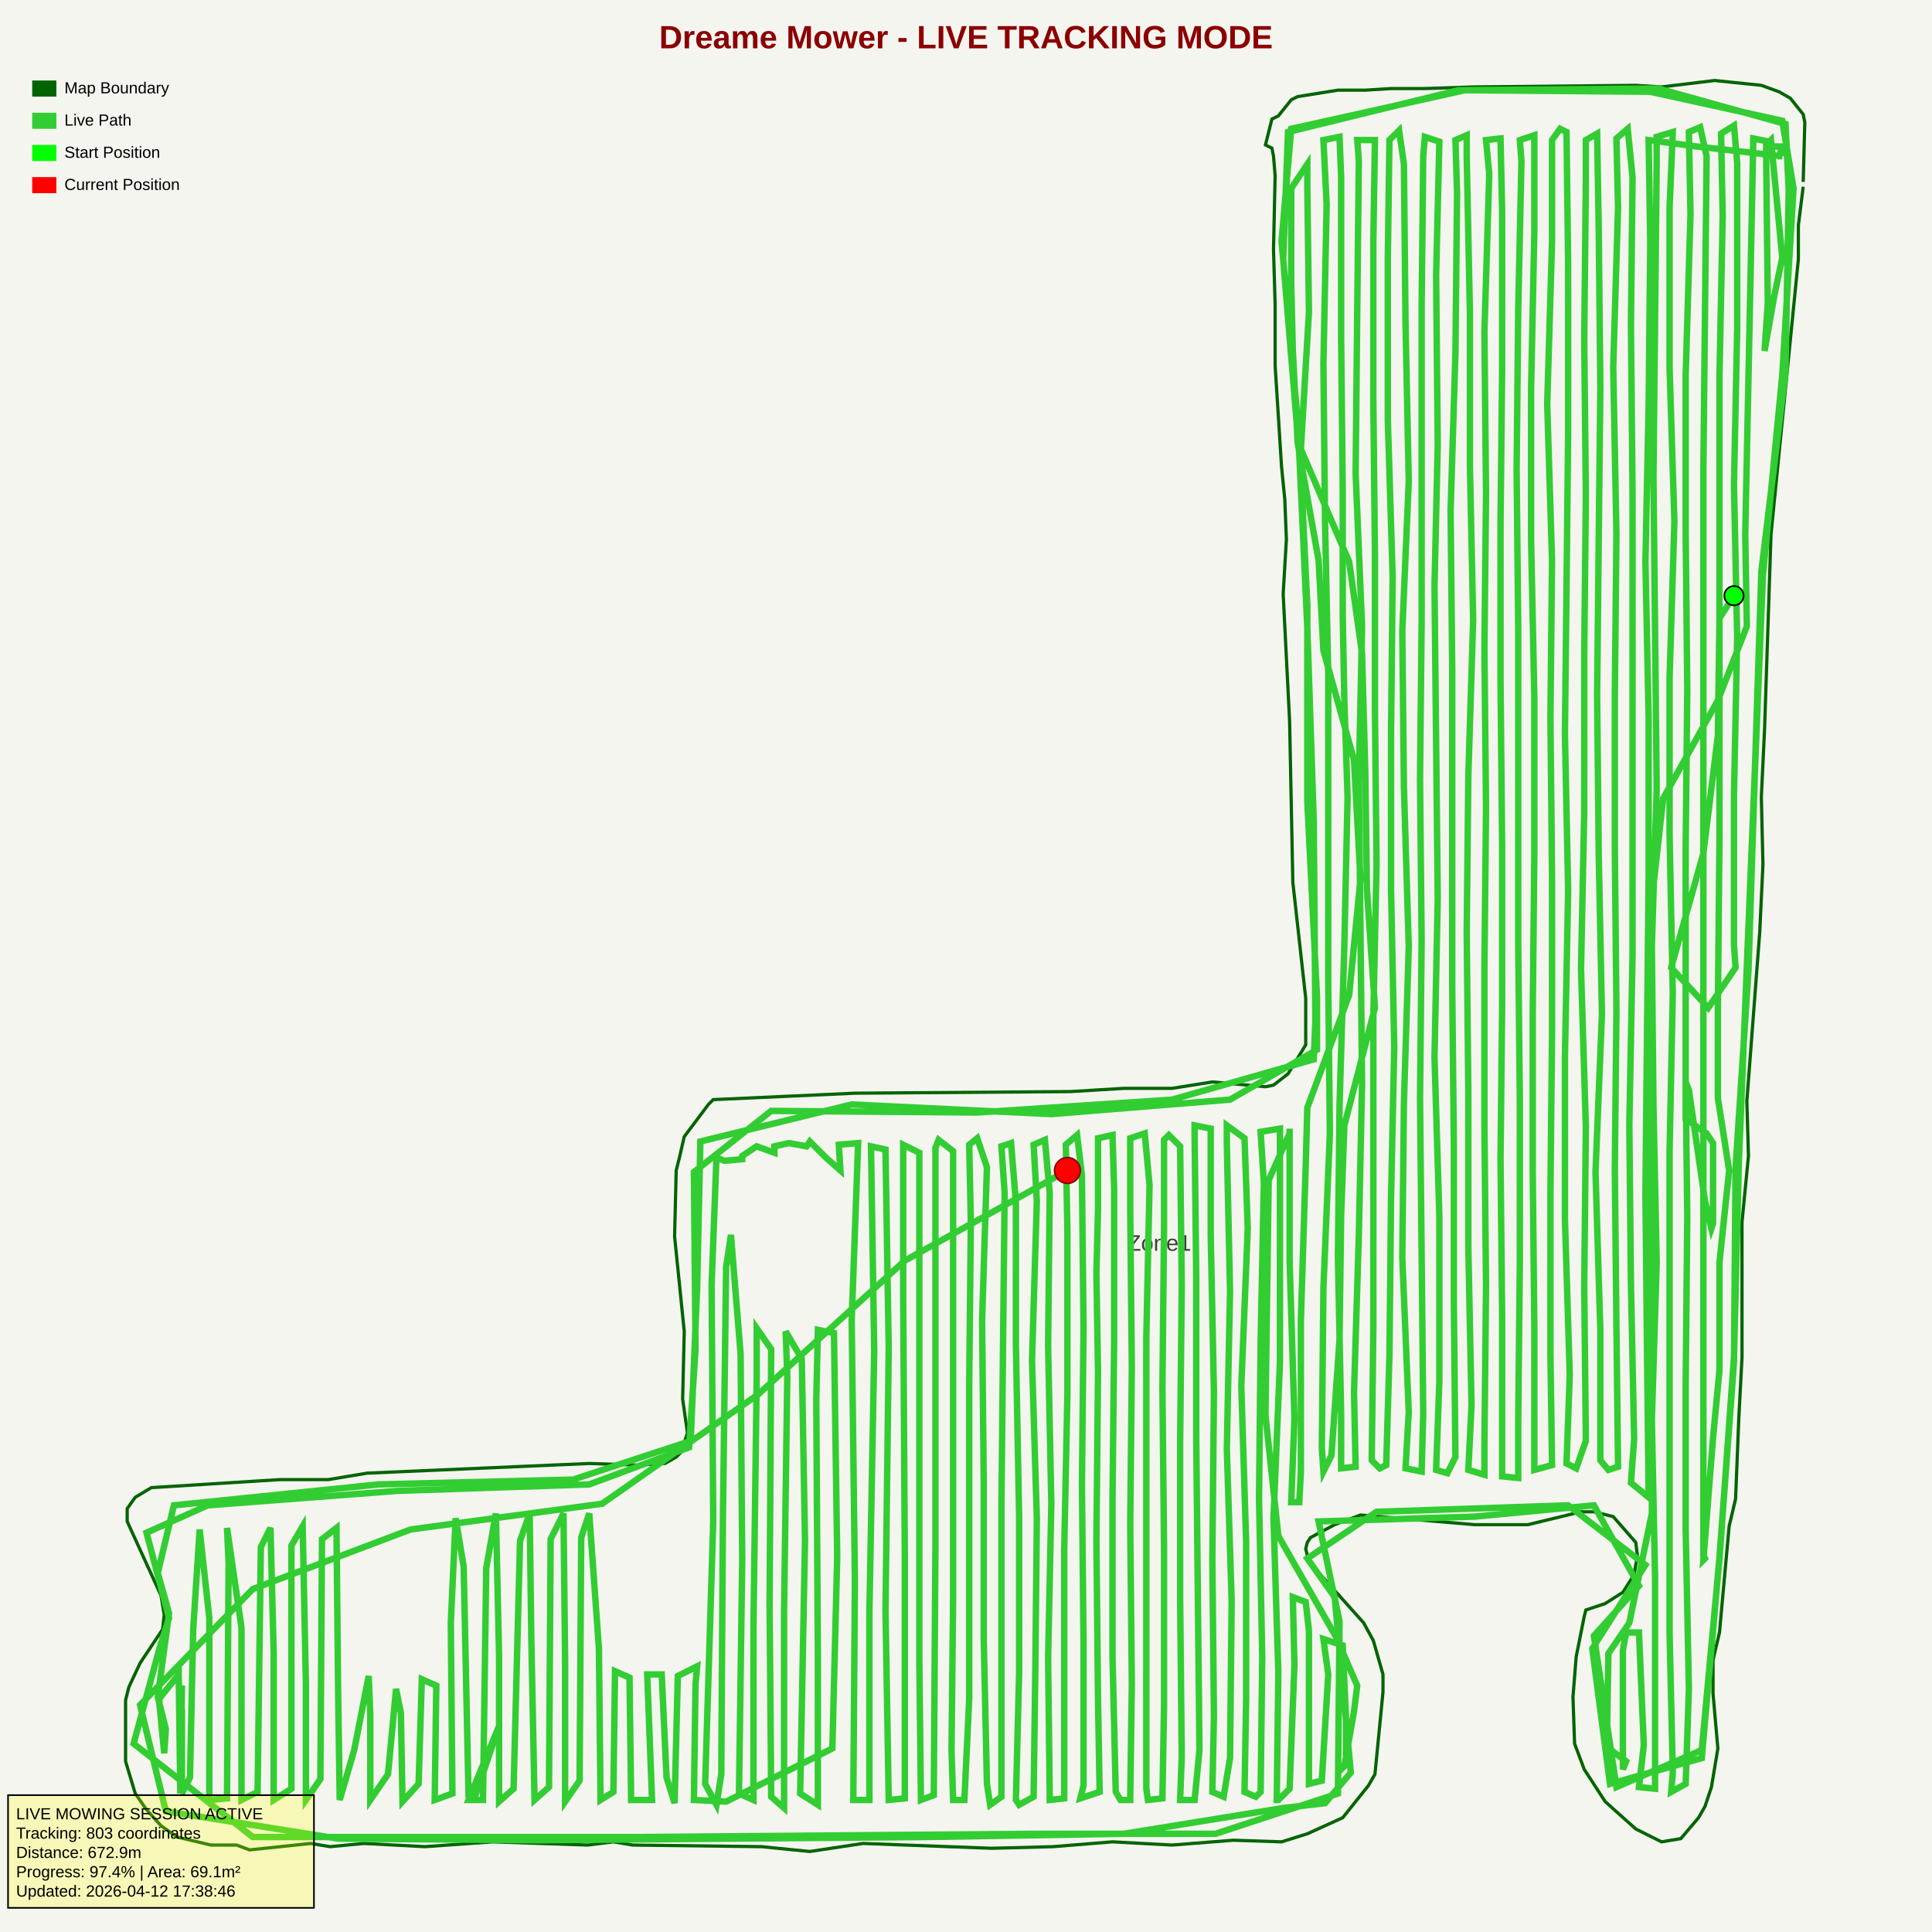
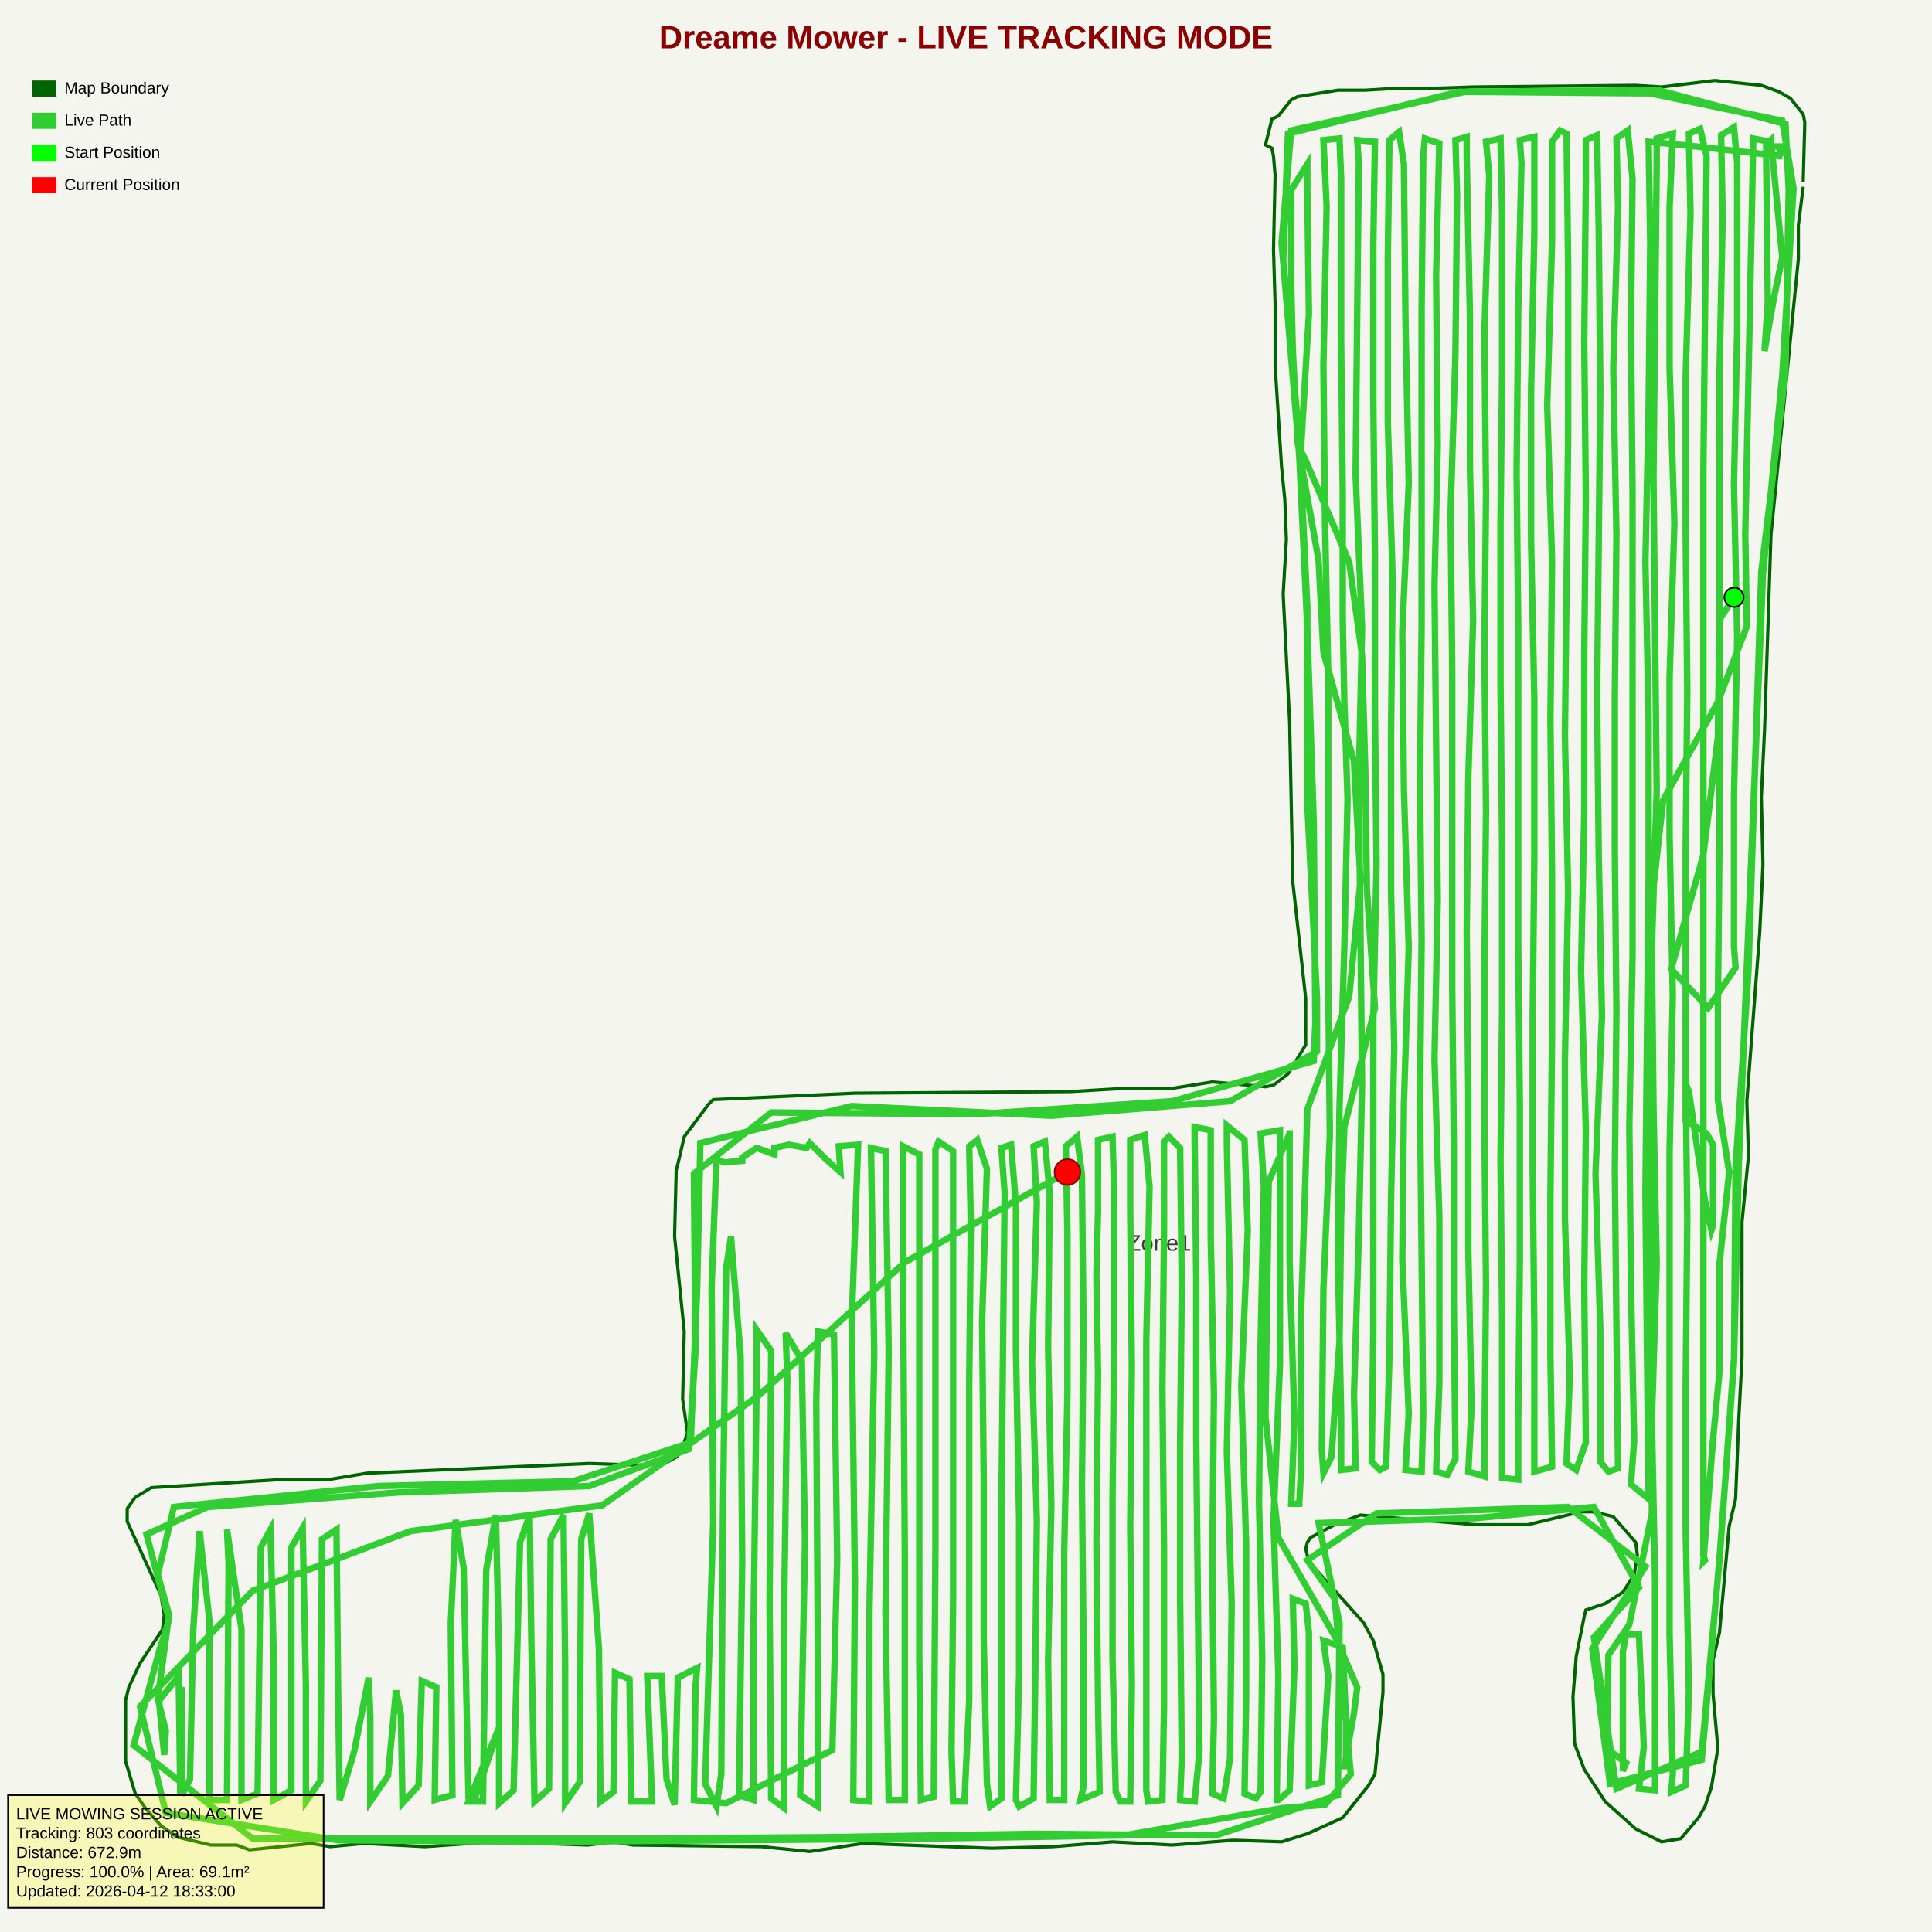
<svg xmlns="http://www.w3.org/2000/svg" width="1200" height="1200" viewBox="0 0 1200 1200">
  <rect width="100%" height="100%" fill="#f5f5f0" />
  <path d="M 1120 113 L 1121 76 L 1120 71 L 1112 61 L 1105 57 L 1094 53 L 1065 50 L 1032 54 L 1016 53 L 915 54 L 885 55 L 864 55 L 848 56 L 831 56 L 806 60 L 802 62 L 794 72 L 790 74 L 786 90 L 790 92 L 791 97 L 792 109 L 791 155 L 792 189 L 792 227 L 796 290 L 798 310 L 799 335 L 797 369 L 801 448 L 803 548 L 811 620 L 811 649 L 800 667 L 791 674 L 786 675 L 753 672 L 728 676 L 698 676 L 665 678 L 531 679 L 443 683 L 440 686 L 425 706 L 422 719 L 420 727 L 419 768 L 425 827 L 424 869 L 427 890 L 423 902 L 420 905 L 413 909 L 396 910 L 366 909 L 228 915 L 204 919 L 174 919 L 94 924 L 84 930 L 79 937 L 79 945 L 100 991 L 102 1003 L 101 1012 L 87 1033 L 80 1048 L 78 1056 L 78 1094 L 84 1114 L 91 1124 L 100 1134 L 110 1141 L 131 1146 L 147 1146 L 155 1149 L 193 1145 L 205 1147 L 226 1145 L 264 1147 L 306 1144 L 365 1146 L 381 1144 L 393 1146 L 473 1147 L 503 1150 L 536 1145 L 616 1148 L 654 1147 L 691 1144 L 728 1146 L 766 1143 L 796 1144 L 812 1139 L 834 1129 L 850 1109 L 854 1102 L 859 1051 L 859 1040 L 853 1019 L 847 1008 L 813 970 L 811 962 L 812 958 L 814 955 L 829 947 L 845 941 L 916 947 L 941 947 L 949 947 L 982 939 L 990 939 L 1002 942 L 1016 958 L 1017 966 L 1015 978 L 1008 989 L 997 996 L 985 1000 L 984 1004 L 979 1029 L 977 1054 L 978 1083 L 984 1099 L 997 1119 L 1016 1136 L 1024 1140 L 1032 1144 L 1044 1142 L 1055 1129 L 1059 1122 L 1063 1110 L 1067 1086 L 1064 1052 L 1064 1031 L 1068 1014 L 1074 948 L 1078 931 L 1080 881 L 1082 843 L 1082 759 L 1086 718 L 1085 684 L 1093 579 L 1095 537 L 1094 495 L 1096 453 L 1100 332 L 1117 161 L 1117 140 L 1120 116" stroke="#006400" stroke-width="2" fill="none" />
  <text x="720" y="772" font-family="Arial, sans-serif" font-size="14" fill="#3c3c3c" text-anchor="middle" dominant-baseline="central">Zone1</text>
-   <path d="M 1077 370 L 1068 384 L 1067 457 L 1058 530 L 1038 601 L 1061 626 L 1078 601 L 1077 587 L 1077 494 L 1079 396 L 1077 301 L 1079 204 L 1079 101 L 1077 78 L 1069 83 L 1070 134 L 1068 233 L 1068 330 L 1068 428 L 1068 520 L 1067 626 L 1067 682 L 1074 727 L 1068 784 L 1068 851 L 1064 893 L 1058 969 L 1059 968 L 1058 966 L 1058 877 L 1058 778 L 1058 682 L 1058 584 L 1058 485 L 1058 386 L 1058 291 L 1059 194 L 1060 97 L 1056 79 L 1049 82 L 1050 133 L 1047 233 L 1047 331 L 1048 428 L 1047 526 L 1047 625 L 1047 695 L 1060 704 L 1064 710 L 1064 760 L 1063 763 L 1059 746 L 1049 677 L 1047 672 L 1047 673 L 1048 755 L 1047 860 L 1047 950 L 1049 1049 L 1047 1108 L 1038 1113 L 1039 1101 L 1037 1014 L 1037 909 L 1037 813 L 1037 715 L 1039 617 L 1037 518 L 1037 421 L 1040 324 L 1037 228 L 1037 129 L 1039 82 L 1029 85 L 1029 101 L 1028 197 L 1027 296 L 1028 393 L 1029 490 L 1026 588 L 1027 687 L 1029 784 L 1026 882 L 1028 981 L 1028 1078 L 1028 1111 L 1018 1110 L 1021 1084 L 1018 1014 L 1010 1014 L 1008 1025 L 1008 1099 L 1010 1094 L 998 1085 L 999 1027 L 1012 1008 L 1026 940 L 1026 867 L 1026 793 L 1026 715 L 1026 647 L 1025 568 L 1033 496 L 1067 435 L 1085 389 L 1084 332 L 1086 235 L 1088 137 L 1089 86 L 1099 88 L 1100 87 L 1107 160 L 1102 184 L 1096 218 L 1098 188 L 1097 97 L 1097 91 L 1106 91 L 1106 97 L 1107 97 L 1054 91 L 1024 87 L 1025 151 L 1024 251 L 1022 349 L 1024 446 L 1024 543 L 1023 641 L 1022 741 L 1023 840 L 1024 930 L 1013 921 L 1015 894 L 1013 797 L 1012 699 L 1014 593 L 1014 494 L 1014 395 L 1014 306 L 1013 202 L 1014 110 L 1011 80 L 1004 86 L 1005 129 L 1002 228 L 1004 332 L 1003 431 L 1003 528 L 1004 627 L 1003 726 L 1004 825 L 1005 911 L 999 913 L 994 907 L 994 826 L 991 728 L 995 630 L 993 531 L 992 432 L 993 335 L 994 241 L 993 142 L 992 83 L 985 87 L 985 112 L 984 211 L 985 308 L 984 406 L 984 504 L 982 602 L 985 700 L 984 799 L 985 895 L 979 912 L 973 909 L 975 854 L 972 757 L 972 657 L 974 553 L 972 456 L 973 364 L 974 269 L 974 165 L 973 82 L 969 80 L 964 87 L 964 150 L 961 251 L 964 348 L 963 446 L 964 544 L 964 642 L 963 741 L 963 841 L 964 910 L 953 913 L 953 909 L 953 825 L 952 727 L 952 630 L 953 531 L 953 433 L 951 336 L 951 241 L 953 144 L 953 84 L 944 87 L 945 100 L 943 192 L 942 292 L 943 390 L 943 488 L 943 587 L 944 685 L 944 783 L 943 882 L 943 918 L 933 917 L 933 906 L 933 817 L 932 720 L 933 625 L 933 526 L 932 422 L 932 325 L 933 230 L 933 131 L 932 86 L 923 87 L 925 108 L 922 206 L 923 307 L 922 403 L 923 502 L 922 601 L 922 699 L 923 799 L 922 897 L 922 916 L 912 913 L 914 873 L 912 775 L 912 678 L 911 579 L 912 482 L 915 385 L 913 290 L 913 195 L 911 97 L 911 84 L 904 87 L 905 120 L 904 219 L 901 317 L 902 416 L 902 514 L 902 613 L 903 710 L 903 809 L 904 905 L 899 915 L 892 913 L 894 858 L 894 755 L 891 657 L 893 558 L 892 461 L 891 364 L 893 276 L 892 171 L 894 88 L 885 85 L 884 97 L 883 190 L 883 291 L 883 387 L 882 484 L 883 584 L 882 682 L 883 780 L 884 878 L 883 914 L 873 912 L 875 877 L 871 781 L 872 685 L 875 588 L 872 489 L 871 392 L 875 299 L 873 201 L 872 102 L 869 81 L 863 87 L 862 160 L 862 261 L 865 358 L 864 455 L 864 552 L 866 650 L 864 744 L 863 842 L 861 910 L 857 912 L 852 907 L 853 825 L 853 729 L 853 632 L 855 537 L 854 440 L 854 344 L 853 249 L 853 150 L 854 87 L 843 87 L 844 100 L 843 193 L 842 294 L 846 389 L 844 484 L 845 576 L 846 673 L 844 767 L 841 865 L 842 911 L 833 912 L 833 878 L 831 781 L 832 687 L 835 587 L 837 495 L 835 435 L 834 383 L 834 306 L 833 210 L 833 110 L 832 85 L 822 87 L 824 127 L 822 226 L 823 324 L 825 419 L 825 515 L 825 610 L 826 704 L 822 800 L 821 899 L 822 914 L 827 904 L 832 832 L 833 755 L 835 699 L 854 626 L 849 552 L 848 479 L 846 406 L 838 349 L 811 286 L 808 279 L 813 194 L 812 116 L 812 102 L 802 117 L 802 176 L 803 218 L 806 275 L 819 348 L 822 404 L 841 472 L 845 546 L 838 618 L 812 688 L 811 724 L 808 820 L 808 914 L 807 933 L 802 933 L 804 881 L 801 783 L 801 701 L 801 704 L 788 733 L 787 806 L 786 879 L 794 954 L 830 1017 L 843 1047 L 841 1063 L 835 1097 L 836 1096 L 836 1067 L 834 1022 L 822 1018 L 825 1040 L 821 1106 L 813 1108 L 813 1102 L 813 1013 L 811 995 L 803 992 L 804 1034 L 801 1111 L 794 1118 L 793 1118 L 794 1039 L 791 943 L 795 846 L 795 751 L 795 701 L 783 703 L 785 735 L 783 833 L 782 931 L 784 1029 L 783 1113 L 780 1116 L 773 1113 L 774 1055 L 774 958 L 771 861 L 775 763 L 773 707 L 762 699 L 762 710 L 764 802 L 762 900 L 765 994 L 764 1092 L 760 1116 L 753 1113 L 754 1066 L 753 969 L 754 865 L 752 767 L 752 701 L 742 699 L 742 705 L 743 793 L 743 893 L 744 991 L 745 1087 L 742 1118 L 733 1118 L 734 1091 L 733 993 L 733 896 L 734 799 L 733 712 L 726 705 L 723 708 L 723 763 L 722 862 L 723 961 L 723 1060 L 722 1117 L 713 1118 L 712 1111 L 712 1026 L 712 930 L 712 831 L 714 736 L 711 704 L 702 707 L 702 751 L 703 849 L 702 947 L 703 1046 L 702 1118 L 696 1118 L 693 1113 L 691 1029 L 691 932 L 692 834 L 692 738 L 691 705 L 682 707 L 682 751 L 681 791 L 682 852 L 681 957 L 682 1056 L 683 1113 L 671 1117 L 673 1109 L 673 1020 L 672 922 L 673 825 L 672 730 L 669 705 L 662 711 L 663 766 L 663 865 L 661 963 L 661 1060 L 661 1117 L 652 1118 L 652 1115 L 651 1030 L 653 934 L 651 836 L 652 741 L 649 708 L 642 711 L 644 746 L 641 845 L 644 943 L 643 1042 L 642 1116 L 633 1121 L 631 1118 L 633 1039 L 633 942 L 631 836 L 631 747 L 628 710 L 622 712 L 624 741 L 623 836 L 622 935 L 622 1040 L 622 1116 L 615 1121 L 613 1108 L 611 1017 L 611 919 L 610 820 L 613 725 L 607 707 L 602 711 L 603 759 L 602 858 L 602 956 L 602 1055 L 599 1118 L 592 1118 L 591 1087 L 592 992 L 592 894 L 592 798 L 592 715 L 583 708 L 581 713 L 581 961 L 580 1115 L 572 1118 L 571 1031 L 571 869 L 571 716 L 561 711 L 561 809 L 562 966 L 562 1117 L 552 1118 L 550 1000 L 552 838 L 550 714 L 541 712 L 543 839 L 540 1001 L 540 1118 L 530 1118 L 531 982 L 529 820 L 533 710 L 521 711 L 522 727 L 513 719 L 503 709 L 501 712 L 490 710 L 481 712 L 481 716 L 470 712 L 461 718 L 461 720 L 450 721 L 445 719 L 442 798 L 443 945 L 438 1108 L 445 1121 L 448 1102 L 449 945 L 451 787 L 454 767 L 460 841 L 461 969 L 459 1114 L 468 1118 L 468 1010 L 470 856 L 470 825 L 479 838 L 478 996 L 479 1116 L 487 1123 L 487 1001 L 489 855 L 488 827 L 498 844 L 500 957 L 497 1114 L 508 1121 L 508 1029 L 507 869 L 508 826 L 518 828 L 520 967 L 517 1086 L 451 1119 L 431 1118 L 432 1046 L 433 1035 L 421 1041 L 419 1120 L 414 1104 L 411 1040 L 402 1040 L 405 1118 L 392 1118 L 391 1042 L 382 1038 L 381 1113 L 373 1118 L 372 1024 L 366 940 L 361 955 L 360 1106 L 351 1119 L 351 1032 L 350 940 L 342 956 L 341 1110 L 332 1118 L 330 1017 L 329 940 L 323 957 L 319 1111 L 310 1119 L 310 1029 L 308 940 L 302 974 L 300 1118 L 291 1118 L 310 1072 L 295 1116 L 291 1115 L 288 973 L 283 943 L 280 1008 L 281 1114 L 270 1118 L 271 1047 L 262 1043 L 260 1108 L 250 1119 L 249 1064 L 246 1049 L 241 1102 L 230 1118 L 230 1065 L 229 1041 L 220 1087 L 211 1118 L 210 1049 L 209 949 L 200 956 L 199 1105 L 190 1118 L 190 1046 L 188 948 L 181 960 L 181 1111 L 170 1118 L 170 1027 L 168 949 L 162 961 L 160 1113 L 150 1118 L 150 1011 L 141 949 L 142 971 L 141 1117 L 130 1118 L 130 1005 L 124 950 L 120 1012 L 118 1104 L 113 1114 L 113 1063 L 112 1050 L 113 1047 L 112 1113 L 112 1114 L 111 1040 L 99 1055 L 99 1058 L 102 1089 L 103 1074 L 98 1054 L 105 1002 L 98 977 L 108 935 L 235 922 L 356 919 L 429 895 L 433 800 L 435 709 L 529 686 L 653 692 L 764 683 L 818 652 L 818 619 L 812 498 L 812 376 L 807 272 L 796 150 L 802 80 L 910 56 L 1030 55 L 1109 77 L 1111 118 L 1109 231 L 1094 355 L 1090 478 L 1085 600 L 1080 723 L 1077 843 L 1068 968 L 1057 1087 L 1004 1110 L 990 1016 L 1018 985 L 990 935 L 916 942 L 819 945 L 832 1007 L 831 1114 L 755 1139 L 644 1139 L 521 1140 L 399 1141 L 277 1141 L 157 1141 L 83 1083 L 99 1024 L 105 1005 L 91 952 L 129 935 L 247 926 L 366 922 L 428 899 L 432 838 L 431 728 L 479 690 L 607 691 L 728 683 L 816 658 L 817 634 L 816 510 L 812 390 L 807 282 L 797 161 L 800 82 L 906 56 L 1025 57 L 1107 75 L 1114 117 L 1107 233 L 1095 357 L 1090 479 L 1086 603 L 1078 725 L 1077 846 L 1068 967 L 1057 1092 L 1000 1108 L 989 1024 L 1022 972 L 974 935 L 855 939 L 812 968 L 829 992 L 839 1101 L 823 1120 L 797 1123 L 698 1139 L 575 1141 L 455 1142 L 333 1143 L 210 1142 L 103 1125 L 87 1059 L 157 987 L 255 950 L 374 934 L 471 866 L 562 783 L 663 727" stroke="#32cd32" stroke-width="4" fill="none" />
-   <circle cx="1077" cy="370" r="6" fill="#00ff00" stroke="#000000" />
-   <circle cx="663" cy="727" r="8" fill="#ff0000" stroke="#8b0000" />
+   <path d="M 1077 371 L 1068 385 L 1067 458 L 1058 531 L 1038 602 L 1061 626 L 1078 601 L 1077 588 L 1077 495 L 1079 396 L 1077 301 L 1079 204 L 1079 101 L 1077 79 L 1069 84 L 1070 134 L 1068 233 L 1068 331 L 1068 429 L 1068 521 L 1067 626 L 1067 683 L 1074 728 L 1068 785 L 1068 852 L 1064 894 L 1058 970 L 1059 969 L 1058 966 L 1058 877 L 1058 779 L 1058 683 L 1058 584 L 1058 486 L 1058 387 L 1058 292 L 1059 195 L 1060 97 L 1056 80 L 1049 83 L 1050 133 L 1047 233 L 1047 332 L 1048 429 L 1047 527 L 1047 626 L 1047 696 L 1060 704 L 1064 711 L 1064 761 L 1063 764 L 1059 746 L 1049 678 L 1047 673 L 1047 674 L 1048 756 L 1047 861 L 1047 951 L 1049 1050 L 1047 1109 L 1038 1113 L 1039 1102 L 1037 1015 L 1037 910 L 1037 814 L 1037 715 L 1039 618 L 1037 519 L 1037 421 L 1040 325 L 1037 228 L 1037 129 L 1039 83 L 1029 86 L 1029 102 L 1028 197 L 1027 296 L 1028 394 L 1029 491 L 1026 589 L 1027 688 L 1029 785 L 1026 882 L 1028 982 L 1028 1079 L 1028 1112 L 1018 1111 L 1021 1085 L 1018 1015 L 1010 1015 L 1008 1026 L 1008 1100 L 1010 1095 L 998 1086 L 999 1028 L 1012 1009 L 1026 940 L 1026 868 L 1026 793 L 1026 716 L 1026 647 L 1025 569 L 1033 497 L 1067 436 L 1085 389 L 1084 332 L 1086 235 L 1088 137 L 1089 86 L 1099 88 L 1100 87 L 1107 160 L 1102 184 L 1096 218 L 1098 188 L 1097 97 L 1097 91 L 1106 91 L 1106 97 L 1107 97 L 1054 91 L 1024 88 L 1025 152 L 1024 252 L 1022 349 L 1024 447 L 1024 544 L 1023 642 L 1022 741 L 1023 840 L 1024 931 L 1013 922 L 1015 895 L 1013 798 L 1012 699 L 1014 594 L 1014 495 L 1014 395 L 1014 306 L 1013 203 L 1014 111 L 1011 81 L 1004 86 L 1005 129 L 1002 229 L 1004 332 L 1003 432 L 1003 529 L 1004 628 L 1003 727 L 1004 825 L 1005 912 L 999 914 L 994 908 L 994 827 L 991 729 L 995 631 L 993 532 L 992 432 L 993 336 L 994 242 L 993 143 L 992 84 L 985 87 L 985 112 L 984 212 L 985 309 L 984 406 L 984 505 L 982 603 L 985 701 L 984 799 L 985 896 L 979 913 L 973 909 L 975 855 L 972 757 L 972 658 L 974 554 L 972 457 L 973 365 L 974 270 L 974 165 L 973 83 L 969 81 L 964 88 L 964 150 L 961 252 L 964 348 L 963 447 L 964 545 L 964 643 L 963 742 L 963 842 L 964 911 L 953 914 L 953 910 L 953 825 L 952 728 L 952 631 L 953 532 L 953 434 L 951 337 L 951 242 L 953 145 L 953 85 L 944 87 L 945 101 L 943 193 L 942 293 L 943 390 L 943 489 L 943 588 L 944 686 L 944 784 L 943 882 L 943 919 L 933 918 L 933 907 L 933 818 L 932 721 L 933 626 L 933 527 L 932 423 L 932 326 L 933 231 L 933 132 L 932 86 L 923 88 L 925 109 L 922 207 L 923 307 L 922 404 L 923 503 L 922 602 L 922 700 L 923 799 L 922 898 L 922 917 L 912 914 L 914 874 L 912 776 L 912 679 L 911 580 L 912 483 L 915 385 L 913 290 L 913 196 L 911 97 L 911 85 L 904 87 L 905 121 L 904 220 L 901 318 L 902 416 L 902 515 L 902 614 L 903 711 L 903 809 L 904 906 L 899 916 L 892 914 L 894 859 L 894 756 L 891 658 L 893 559 L 892 462 L 891 364 L 893 277 L 892 171 L 894 89 L 885 86 L 884 97 L 883 191 L 883 291 L 883 388 L 882 485 L 883 584 L 882 683 L 883 781 L 884 879 L 883 914 L 873 913 L 875 878 L 871 782 L 872 686 L 875 589 L 872 490 L 871 393 L 875 300 L 873 201 L 872 102 L 869 82 L 863 87 L 862 160 L 862 262 L 865 359 L 864 456 L 864 553 L 866 651 L 864 745 L 863 843 L 861 911 L 857 913 L 852 908 L 853 825 L 853 730 L 853 633 L 855 537 L 854 441 L 854 345 L 853 249 L 853 151 L 854 88 L 843 87 L 844 101 L 843 194 L 842 295 L 846 390 L 844 484 L 845 577 L 846 674 L 844 767 L 841 866 L 842 912 L 833 913 L 833 879 L 831 782 L 832 688 L 835 588 L 837 496 L 835 436 L 834 384 L 834 306 L 833 211 L 833 111 L 832 86 L 822 87 L 824 128 L 822 227 L 823 325 L 825 420 L 825 516 L 825 610 L 826 705 L 822 801 L 821 900 L 822 915 L 827 905 L 832 833 L 833 756 L 835 700 L 854 626 L 849 552 L 848 479 L 846 407 L 838 349 L 811 286 L 808 280 L 813 195 L 812 117 L 812 102 L 802 118 L 802 177 L 803 218 L 806 275 L 819 348 L 822 405 L 841 473 L 845 547 L 838 619 L 812 689 L 811 725 L 808 820 L 808 915 L 807 934 L 802 934 L 804 882 L 801 784 L 801 702 L 801 704 L 788 734 L 787 807 L 786 880 L 794 955 L 830 1018 L 843 1048 L 841 1064 L 835 1097 L 836 1097 L 836 1068 L 834 1023 L 822 1019 L 825 1041 L 821 1107 L 813 1109 L 813 1103 L 813 1014 L 811 996 L 803 993 L 804 1035 L 801 1112 L 794 1118 L 793 1118 L 794 1040 L 791 944 L 795 847 L 795 751 L 795 702 L 783 704 L 785 736 L 783 834 L 782 932 L 784 1030 L 783 1113 L 780 1117 L 773 1114 L 774 1055 L 774 959 L 771 861 L 775 764 L 773 708 L 762 699 L 762 710 L 764 803 L 762 901 L 765 995 L 764 1092 L 760 1117 L 753 1114 L 754 1067 L 753 970 L 754 866 L 752 768 L 752 702 L 742 700 L 742 706 L 743 794 L 743 893 L 744 992 L 745 1088 L 742 1119 L 733 1118 L 734 1092 L 733 994 L 733 897 L 734 799 L 733 713 L 726 706 L 723 709 L 723 764 L 722 863 L 723 962 L 723 1060 L 722 1118 L 713 1119 L 712 1112 L 712 1027 L 712 931 L 712 832 L 714 737 L 711 705 L 702 708 L 702 751 L 703 850 L 702 948 L 703 1047 L 702 1119 L 696 1119 L 693 1113 L 691 1029 L 691 933 L 692 835 L 692 739 L 691 706 L 682 708 L 682 752 L 681 792 L 682 853 L 681 958 L 682 1057 L 683 1113 L 671 1118 L 673 1110 L 673 1021 L 672 923 L 673 825 L 672 730 L 669 706 L 662 712 L 663 767 L 663 866 L 661 964 L 661 1061 L 661 1118 L 652 1118 L 652 1116 L 651 1031 L 653 935 L 651 837 L 652 741 L 649 709 L 642 712 L 644 747 L 641 846 L 644 944 L 643 1043 L 642 1117 L 633 1122 L 631 1118 L 633 1040 L 633 943 L 631 837 L 631 748 L 628 711 L 622 713 L 624 741 L 623 837 L 622 935 L 622 1041 L 622 1117 L 615 1122 L 613 1108 L 611 1018 L 611 919 L 610 821 L 613 726 L 607 708 L 602 712 L 603 760 L 602 859 L 602 957 L 602 1056 L 599 1119 L 592 1119 L 591 1088 L 592 993 L 592 895 L 592 799 L 592 715 L 583 709 L 581 714 L 581 962 L 580 1116 L 572 1118 L 571 1032 L 571 870 L 571 717 L 561 712 L 561 809 L 562 967 L 562 1118 L 552 1118 L 550 1001 L 552 839 L 550 715 L 541 713 L 543 840 L 540 1002 L 540 1119 L 530 1118 L 531 982 L 529 821 L 533 711 L 521 712 L 522 728 L 513 720 L 503 710 L 501 713 L 490 711 L 481 713 L 481 717 L 470 713 L 461 719 L 461 721 L 450 722 L 445 720 L 442 799 L 443 945 L 438 1108 L 445 1122 L 448 1102 L 449 945 L 451 788 L 454 768 L 460 842 L 461 970 L 459 1115 L 468 1118 L 468 1011 L 470 856 L 470 826 L 479 839 L 478 997 L 479 1117 L 487 1123 L 487 1002 L 489 856 L 488 828 L 498 845 L 500 958 L 497 1115 L 508 1122 L 508 1030 L 507 870 L 508 827 L 518 829 L 520 968 L 517 1087 L 451 1120 L 431 1118 L 432 1047 L 433 1036 L 421 1042 L 419 1121 L 414 1105 L 411 1041 L 402 1041 L 405 1119 L 392 1119 L 391 1043 L 382 1039 L 381 1113 L 373 1119 L 372 1024 L 366 940 L 361 956 L 360 1107 L 351 1120 L 351 1033 L 350 941 L 342 956 L 341 1111 L 332 1119 L 330 1018 L 329 941 L 323 958 L 319 1112 L 310 1120 L 310 1030 L 308 941 L 302 975 L 300 1119 L 291 1119 L 310 1073 L 295 1117 L 291 1116 L 288 974 L 283 944 L 280 1008 L 281 1115 L 270 1118 L 271 1048 L 262 1044 L 260 1109 L 250 1120 L 249 1065 L 246 1050 L 241 1103 L 230 1119 L 230 1066 L 229 1042 L 220 1088 L 211 1118 L 210 1050 L 209 950 L 200 956 L 199 1106 L 190 1119 L 190 1047 L 188 949 L 181 961 L 181 1112 L 170 1118 L 170 1028 L 168 950 L 162 961 L 160 1114 L 150 1118 L 150 1012 L 141 950 L 142 971 L 141 1118 L 130 1118 L 130 1006 L 124 951 L 120 1013 L 118 1105 L 113 1115 L 113 1064 L 112 1050 L 113 1048 L 112 1113 L 112 1115 L 111 1041 L 99 1056 L 99 1059 L 102 1090 L 103 1075 L 98 1055 L 105 1003 L 98 978 L 108 936 L 235 923 L 356 920 L 429 896 L 433 801 L 435 710 L 529 687 L 653 693 L 764 684 L 818 653 L 818 620 L 812 499 L 812 377 L 807 273 L 796 151 L 802 81 L 910 57 L 1030 56 L 1109 77 L 1111 118 L 1109 231 L 1094 355 L 1090 478 L 1085 600 L 1080 723 L 1077 844 L 1068 969 L 1057 1088 L 1004 1111 L 990 1017 L 1018 986 L 990 936 L 916 943 L 819 946 L 832 1008 L 831 1115 L 755 1140 L 644 1139 L 521 1141 L 399 1142 L 277 1142 L 157 1142 L 83 1084 L 99 1025 L 105 1006 L 91 953 L 129 936 L 247 927 L 366 923 L 428 900 L 432 839 L 431 729 L 479 691 L 607 692 L 728 684 L 816 659 L 817 635 L 816 511 L 812 390 L 807 283 L 797 162 L 800 83 L 906 57 L 1025 58 L 1107 75 L 1114 117 L 1107 233 L 1095 357 L 1090 479 L 1086 603 L 1078 725 L 1077 846 L 1068 968 L 1057 1093 L 1000 1108 L 989 1024 L 1022 973 L 974 936 L 855 940 L 812 969 L 829 993 L 839 1102 L 823 1121 L 797 1123 L 698 1140 L 575 1142 L 455 1143 L 333 1144 L 210 1143 L 103 1126 L 87 1060 L 157 988 L 255 951 L 374 935 L 471 867 L 562 784 L 663 728" stroke="#32cd32" stroke-width="4" fill="none" />
+   <circle cx="1077" cy="371" r="6" fill="#00ff00" stroke="#000000" />
+   <circle cx="663" cy="728" r="8" fill="#ff0000" stroke="#8b0000" />
  <text x="600" y="30" font-family="Arial, sans-serif" font-size="20" font-weight="bold" fill="#8b0000" text-anchor="middle">Dreame Mower - LIVE TRACKING MODE</text>
  <rect x="20" y="50" width="15" height="10" fill="#006400" />
  <text x="40" y="58" font-family="Arial, sans-serif" font-size="10" fill="#000000">Map Boundary</text>
  <rect x="20" y="70" width="15" height="10" fill="#32cd32" />
  <text x="40" y="78" font-family="Arial, sans-serif" font-size="10" fill="#000000">Live Path</text>
  <rect x="20" y="90" width="15" height="10" fill="#00ff00" />
  <text x="40" y="98" font-family="Arial, sans-serif" font-size="10" fill="#000000">Start Position</text>
  <rect x="20" y="110" width="15" height="10" fill="#ff0000" />
  <text x="40" y="118" font-family="Arial, sans-serif" font-size="10" fill="#000000">Current Position</text>
  <g>
-     <rect x="5" y="1115" width="190.0" height="70" fill="#ffff003b" stroke="#000000" />
+     <rect x="5" y="1115" width="196.0" height="70" fill="#ffff003b" stroke="#000000" />
    <text x="10" y="1130" font-family="Arial, sans-serif" font-size="10" fill="#000000">LIVE MOWING SESSION ACTIVE</text>
    <text x="10" y="1142" font-family="Arial, sans-serif" font-size="10" fill="#000000">Tracking: 803 coordinates</text>
    <text x="10" y="1154" font-family="Arial, sans-serif" font-size="10" fill="#000000">Distance: 672.9m</text>
-     <text x="10" y="1166" font-family="Arial, sans-serif" font-size="10" fill="#000000">Progress: 97.4% | Area: 69.1m²</text>
-     <text x="10" y="1178" font-family="Arial, sans-serif" font-size="10" fill="#000000">Updated: 2026-04-12 17:38:46</text>
+     <text x="10" y="1166" font-family="Arial, sans-serif" font-size="10" fill="#000000">Progress: 100.0% | Area: 69.1m²</text>
+     <text x="10" y="1178" font-family="Arial, sans-serif" font-size="10" fill="#000000">Updated: 2026-04-12 18:33:00</text>
  </g>
</svg>
